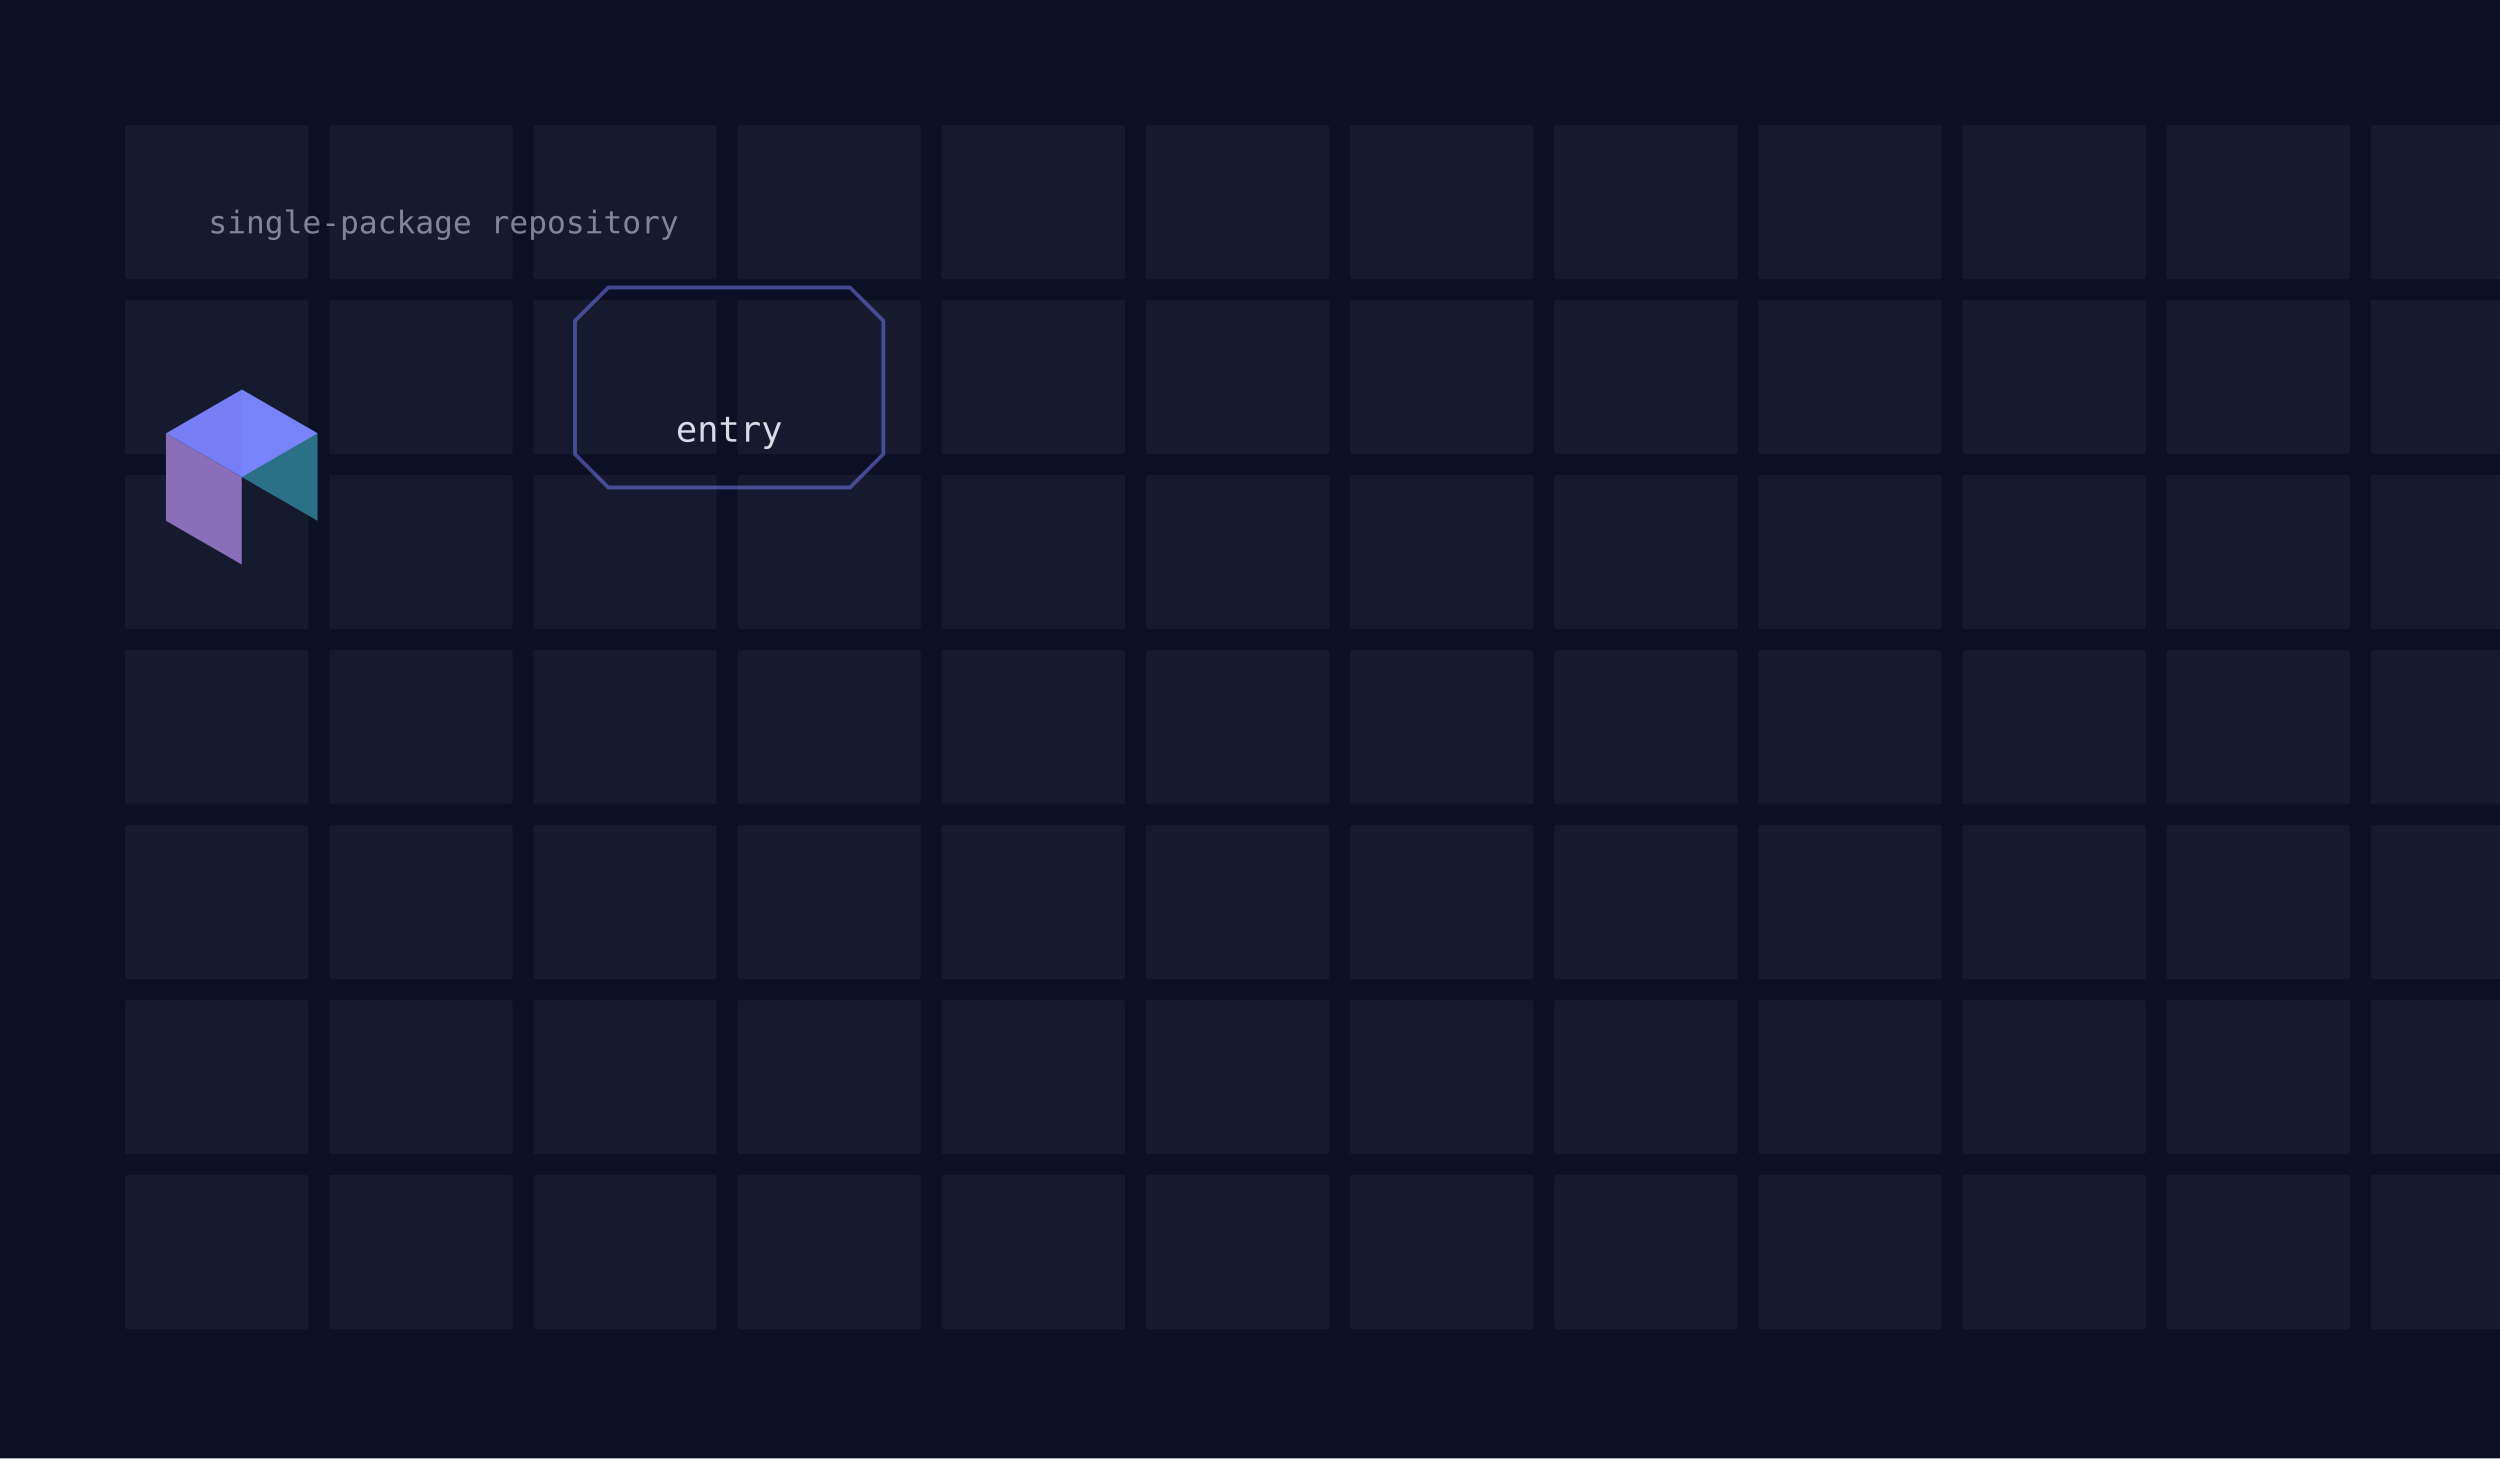
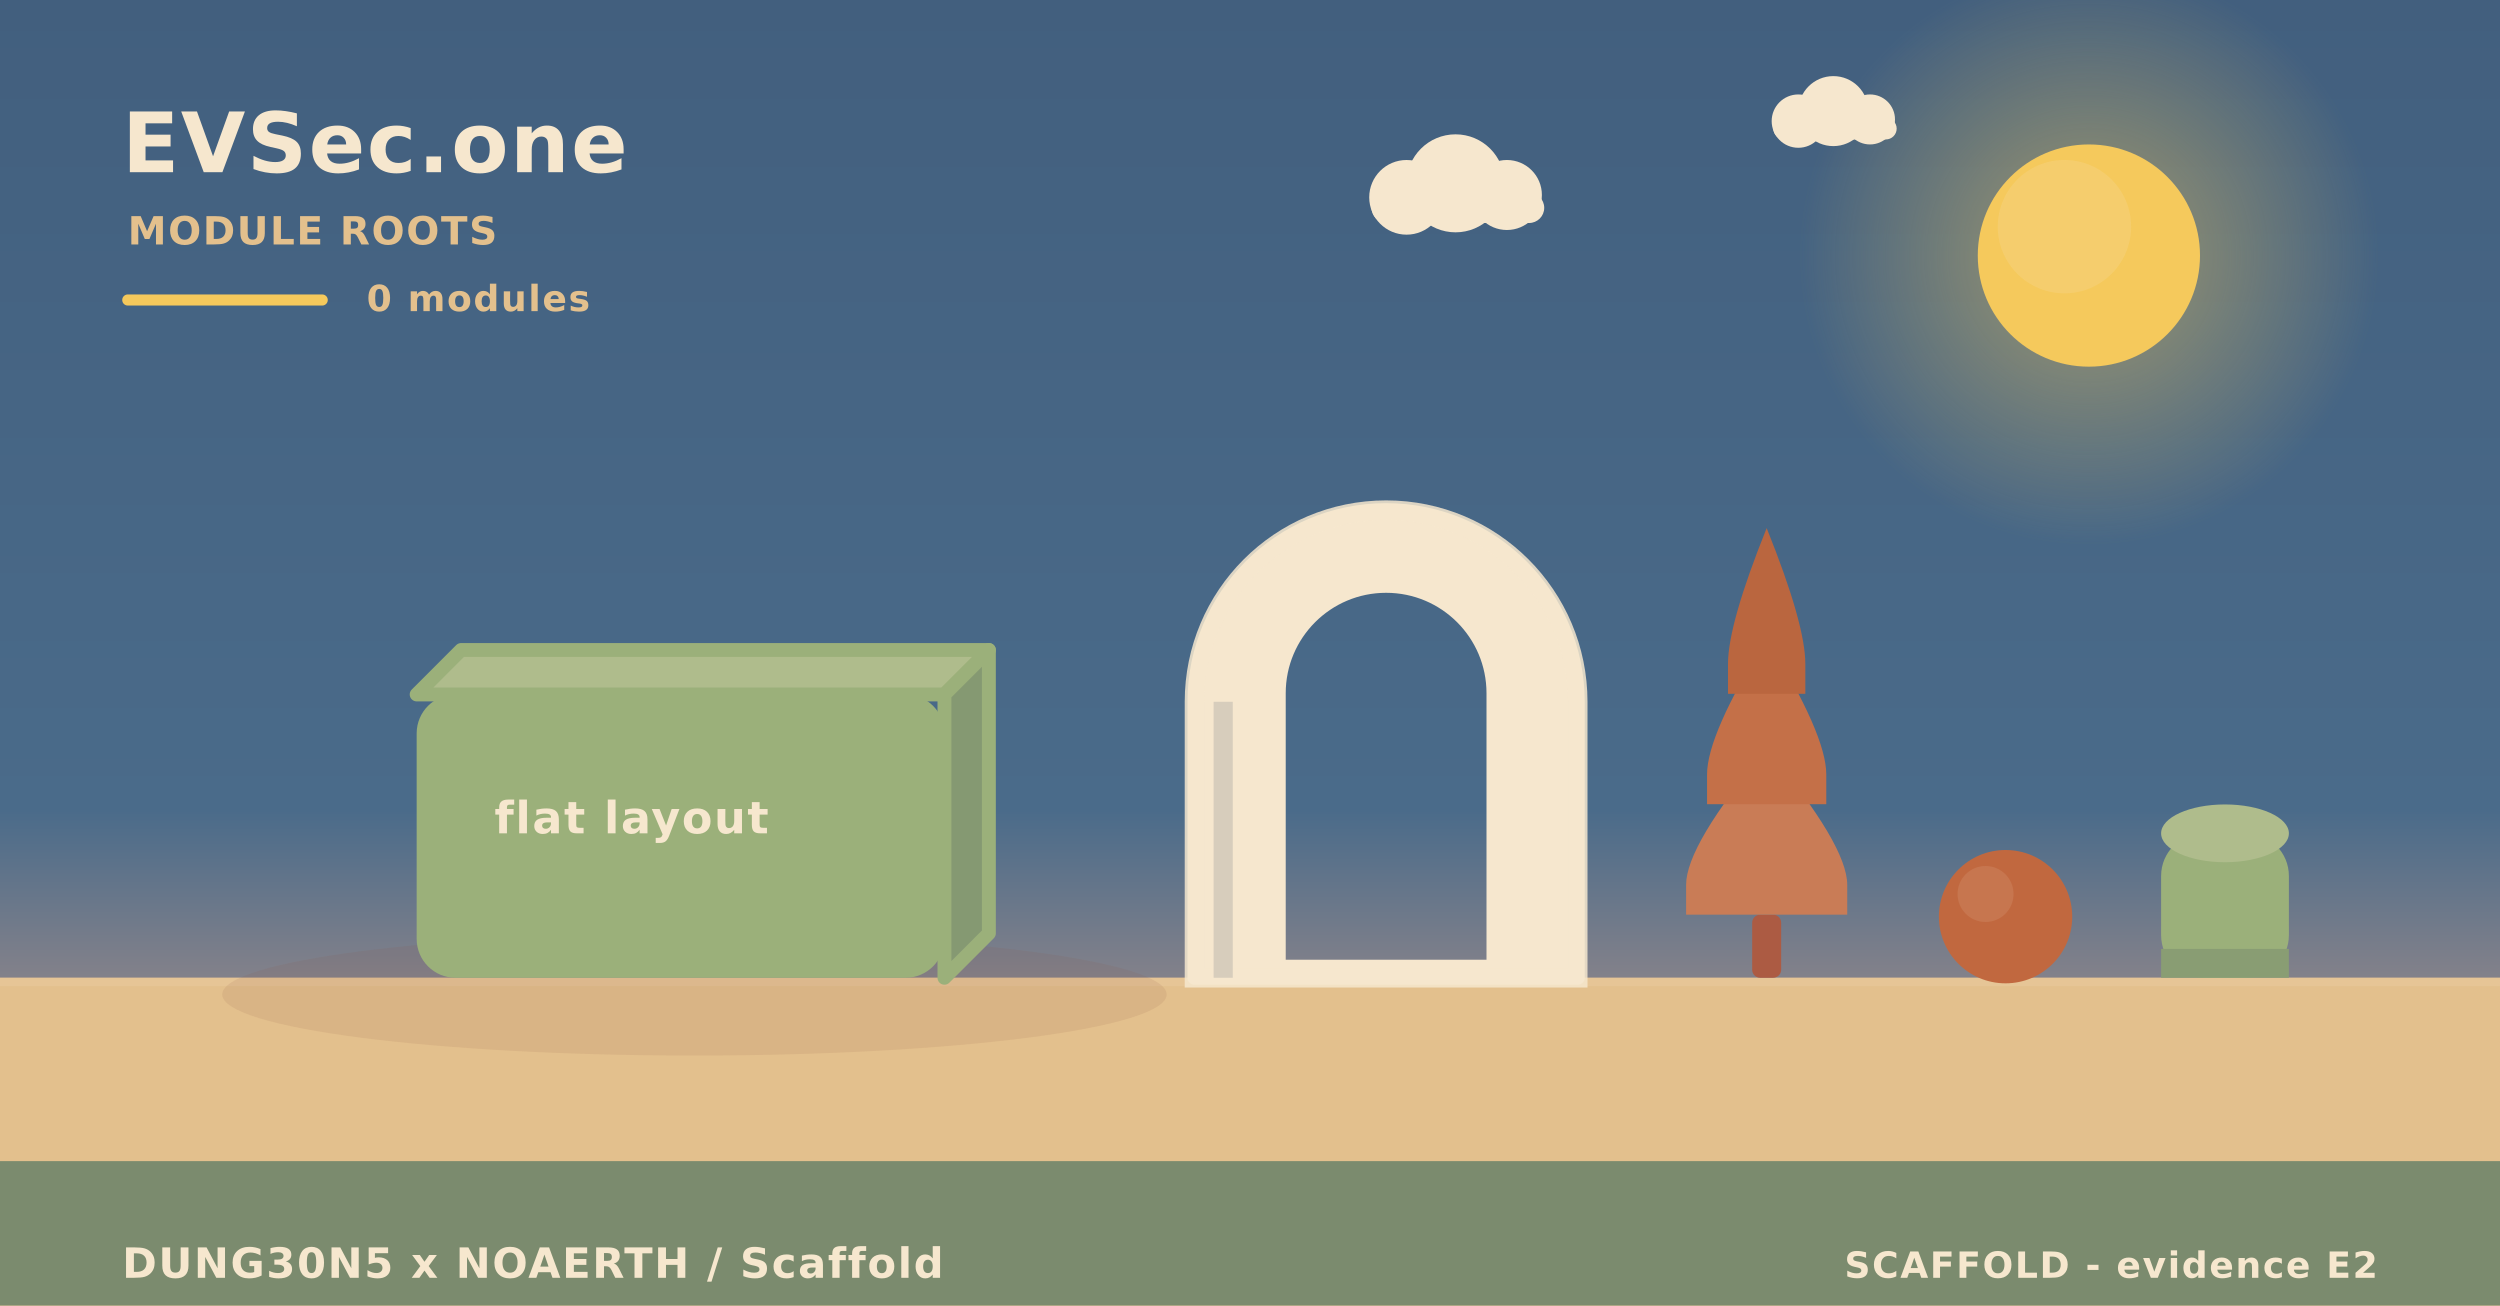
- <svg xmlns="http://www.w3.org/2000/svg" viewBox="0 0 1200 700" width="1200" height="700" role="img" aria-label="EVSec.one architecture">
-   <rect width="1200" height="700" fill="#0c1024" />
-   <defs>
-     <linearGradient id="ga" x1="0" y1="0" x2="1" y2="1">
-       <stop offset="0%" stop-color="#7c83ff" />
-       <stop offset="100%" stop-color="#b794f4" />
-     </linearGradient>
-   </defs>
-   <rect x="60.00" y="60.00" width="88.00" height="74.00" rx="1.20" fill="#eef0fb" opacity="0.05" />
-   <rect x="158.00" y="60.00" width="88.00" height="74.00" rx="1.20" fill="#eef0fb" opacity="0.05" />
-   <rect x="256.00" y="60.00" width="88.00" height="74.00" rx="1.20" fill="#eef0fb" opacity="0.05" />
-   <rect x="354.00" y="60.00" width="88.00" height="74.00" rx="1.20" fill="#eef0fb" opacity="0.05" />
-   <rect x="452.00" y="60.00" width="88.00" height="74.00" rx="1.20" fill="#eef0fb" opacity="0.05" />
-   <rect x="550.00" y="60.00" width="88.00" height="74.00" rx="1.20" fill="#eef0fb" opacity="0.05" />
-   <rect x="648.00" y="60.00" width="88.00" height="74.00" rx="1.20" fill="#eef0fb" opacity="0.05" />
-   <rect x="746.00" y="60.00" width="88.00" height="74.00" rx="1.20" fill="#eef0fb" opacity="0.05" />
-   <rect x="844.00" y="60.00" width="88.00" height="74.00" rx="1.20" fill="#eef0fb" opacity="0.05" />
-   <rect x="942.00" y="60.00" width="88.00" height="74.00" rx="1.20" fill="#eef0fb" opacity="0.05" />
-   <rect x="1040.00" y="60.00" width="88.00" height="74.00" rx="1.20" fill="#eef0fb" opacity="0.05" />
-   <rect x="1138.00" y="60.00" width="88.00" height="74.00" rx="1.20" fill="#eef0fb" opacity="0.05" />
-   <rect x="60.00" y="144.00" width="88.00" height="74.00" rx="1.20" fill="#eef0fb" opacity="0.05" />
-   <rect x="158.00" y="144.00" width="88.00" height="74.00" rx="1.20" fill="#eef0fb" opacity="0.05" />
-   <rect x="256.00" y="144.00" width="88.00" height="74.00" rx="1.20" fill="#eef0fb" opacity="0.05" />
-   <rect x="354.00" y="144.00" width="88.00" height="74.00" rx="1.20" fill="#eef0fb" opacity="0.05" />
-   <rect x="452.00" y="144.00" width="88.00" height="74.00" rx="1.20" fill="#eef0fb" opacity="0.05" />
-   <rect x="550.00" y="144.00" width="88.00" height="74.00" rx="1.20" fill="#eef0fb" opacity="0.05" />
-   <rect x="648.00" y="144.00" width="88.00" height="74.00" rx="1.20" fill="#eef0fb" opacity="0.05" />
-   <rect x="746.00" y="144.00" width="88.00" height="74.00" rx="1.20" fill="#eef0fb" opacity="0.05" />
-   <rect x="844.00" y="144.00" width="88.00" height="74.00" rx="1.20" fill="#eef0fb" opacity="0.05" />
-   <rect x="942.00" y="144.00" width="88.00" height="74.00" rx="1.20" fill="#eef0fb" opacity="0.05" />
-   <rect x="1040.00" y="144.00" width="88.00" height="74.00" rx="1.20" fill="#eef0fb" opacity="0.05" />
-   <rect x="1138.00" y="144.00" width="88.00" height="74.00" rx="1.20" fill="#eef0fb" opacity="0.05" />
-   <rect x="60.00" y="228.00" width="88.00" height="74.00" rx="1.20" fill="#eef0fb" opacity="0.05" />
-   <rect x="158.00" y="228.00" width="88.00" height="74.00" rx="1.20" fill="#eef0fb" opacity="0.05" />
-   <rect x="256.00" y="228.00" width="88.00" height="74.00" rx="1.20" fill="#eef0fb" opacity="0.05" />
-   <rect x="354.00" y="228.00" width="88.00" height="74.00" rx="1.20" fill="#eef0fb" opacity="0.05" />
-   <rect x="452.00" y="228.00" width="88.00" height="74.00" rx="1.20" fill="#eef0fb" opacity="0.05" />
-   <rect x="550.00" y="228.00" width="88.00" height="74.00" rx="1.20" fill="#eef0fb" opacity="0.05" />
-   <rect x="648.00" y="228.00" width="88.00" height="74.00" rx="1.20" fill="#eef0fb" opacity="0.05" />
-   <rect x="746.00" y="228.00" width="88.00" height="74.00" rx="1.20" fill="#eef0fb" opacity="0.05" />
-   <rect x="844.00" y="228.00" width="88.00" height="74.00" rx="1.20" fill="#eef0fb" opacity="0.05" />
-   <rect x="942.00" y="228.00" width="88.00" height="74.00" rx="1.20" fill="#eef0fb" opacity="0.05" />
-   <rect x="1040.00" y="228.00" width="88.00" height="74.00" rx="1.20" fill="#eef0fb" opacity="0.05" />
-   <rect x="1138.00" y="228.00" width="88.00" height="74.00" rx="1.20" fill="#eef0fb" opacity="0.05" />
-   <rect x="60.00" y="312.00" width="88.00" height="74.00" rx="1.20" fill="#eef0fb" opacity="0.05" />
-   <rect x="158.00" y="312.00" width="88.00" height="74.00" rx="1.20" fill="#eef0fb" opacity="0.05" />
-   <rect x="256.00" y="312.00" width="88.00" height="74.00" rx="1.20" fill="#eef0fb" opacity="0.05" />
-   <rect x="354.00" y="312.00" width="88.00" height="74.00" rx="1.20" fill="#eef0fb" opacity="0.05" />
-   <rect x="452.00" y="312.00" width="88.00" height="74.00" rx="1.20" fill="#eef0fb" opacity="0.05" />
-   <rect x="550.00" y="312.00" width="88.00" height="74.00" rx="1.20" fill="#eef0fb" opacity="0.05" />
-   <rect x="648.00" y="312.00" width="88.00" height="74.00" rx="1.20" fill="#eef0fb" opacity="0.05" />
-   <rect x="746.00" y="312.00" width="88.00" height="74.00" rx="1.20" fill="#eef0fb" opacity="0.05" />
-   <rect x="844.00" y="312.00" width="88.00" height="74.00" rx="1.20" fill="#eef0fb" opacity="0.05" />
-   <rect x="942.00" y="312.00" width="88.00" height="74.00" rx="1.20" fill="#eef0fb" opacity="0.05" />
-   <rect x="1040.00" y="312.00" width="88.00" height="74.00" rx="1.20" fill="#eef0fb" opacity="0.05" />
-   <rect x="1138.00" y="312.00" width="88.00" height="74.00" rx="1.20" fill="#eef0fb" opacity="0.05" />
-   <rect x="60.00" y="396.00" width="88.00" height="74.00" rx="1.20" fill="#eef0fb" opacity="0.05" />
-   <rect x="158.00" y="396.00" width="88.00" height="74.00" rx="1.20" fill="#eef0fb" opacity="0.05" />
-   <rect x="256.00" y="396.00" width="88.00" height="74.00" rx="1.20" fill="#eef0fb" opacity="0.05" />
-   <rect x="354.00" y="396.00" width="88.00" height="74.00" rx="1.20" fill="#eef0fb" opacity="0.05" />
-   <rect x="452.00" y="396.00" width="88.00" height="74.00" rx="1.20" fill="#eef0fb" opacity="0.05" />
-   <rect x="550.00" y="396.00" width="88.00" height="74.00" rx="1.20" fill="#eef0fb" opacity="0.05" />
-   <rect x="648.00" y="396.00" width="88.00" height="74.00" rx="1.20" fill="#eef0fb" opacity="0.05" />
-   <rect x="746.00" y="396.00" width="88.00" height="74.00" rx="1.20" fill="#eef0fb" opacity="0.05" />
-   <rect x="844.00" y="396.00" width="88.00" height="74.00" rx="1.20" fill="#eef0fb" opacity="0.05" />
-   <rect x="942.00" y="396.00" width="88.00" height="74.00" rx="1.20" fill="#eef0fb" opacity="0.05" />
-   <rect x="1040.00" y="396.00" width="88.00" height="74.00" rx="1.20" fill="#eef0fb" opacity="0.05" />
-   <rect x="1138.00" y="396.00" width="88.00" height="74.00" rx="1.20" fill="#eef0fb" opacity="0.05" />
-   <rect x="60.00" y="480.00" width="88.00" height="74.00" rx="1.20" fill="#eef0fb" opacity="0.05" />
-   <rect x="158.00" y="480.00" width="88.00" height="74.00" rx="1.20" fill="#eef0fb" opacity="0.05" />
-   <rect x="256.00" y="480.00" width="88.00" height="74.00" rx="1.20" fill="#eef0fb" opacity="0.05" />
-   <rect x="354.00" y="480.00" width="88.00" height="74.00" rx="1.20" fill="#eef0fb" opacity="0.05" />
-   <rect x="452.00" y="480.00" width="88.00" height="74.00" rx="1.20" fill="#eef0fb" opacity="0.05" />
-   <rect x="550.00" y="480.00" width="88.00" height="74.00" rx="1.20" fill="#eef0fb" opacity="0.05" />
-   <rect x="648.00" y="480.00" width="88.00" height="74.00" rx="1.20" fill="#eef0fb" opacity="0.05" />
-   <rect x="746.00" y="480.00" width="88.00" height="74.00" rx="1.20" fill="#eef0fb" opacity="0.05" />
-   <rect x="844.00" y="480.00" width="88.00" height="74.00" rx="1.20" fill="#eef0fb" opacity="0.05" />
-   <rect x="942.00" y="480.00" width="88.00" height="74.00" rx="1.20" fill="#eef0fb" opacity="0.05" />
-   <rect x="1040.00" y="480.00" width="88.00" height="74.00" rx="1.20" fill="#eef0fb" opacity="0.05" />
-   <rect x="1138.00" y="480.00" width="88.00" height="74.00" rx="1.20" fill="#eef0fb" opacity="0.05" />
-   <rect x="60.00" y="564.00" width="88.00" height="74.00" rx="1.20" fill="#eef0fb" opacity="0.05" />
-   <rect x="158.00" y="564.00" width="88.00" height="74.00" rx="1.20" fill="#eef0fb" opacity="0.05" />
-   <rect x="256.00" y="564.00" width="88.00" height="74.00" rx="1.20" fill="#eef0fb" opacity="0.05" />
-   <rect x="354.00" y="564.00" width="88.00" height="74.00" rx="1.20" fill="#eef0fb" opacity="0.05" />
-   <rect x="452.00" y="564.00" width="88.00" height="74.00" rx="1.20" fill="#eef0fb" opacity="0.05" />
-   <rect x="550.00" y="564.00" width="88.00" height="74.00" rx="1.20" fill="#eef0fb" opacity="0.05" />
-   <rect x="648.00" y="564.00" width="88.00" height="74.00" rx="1.20" fill="#eef0fb" opacity="0.05" />
-   <rect x="746.00" y="564.00" width="88.00" height="74.00" rx="1.20" fill="#eef0fb" opacity="0.05" />
-   <rect x="844.00" y="564.00" width="88.00" height="74.00" rx="1.20" fill="#eef0fb" opacity="0.05" />
-   <rect x="942.00" y="564.00" width="88.00" height="74.00" rx="1.20" fill="#eef0fb" opacity="0.05" />
-   <rect x="1040.00" y="564.00" width="88.00" height="74.00" rx="1.20" fill="#eef0fb" opacity="0.05" />
-   <rect x="1138.00" y="564.00" width="88.00" height="74.00" rx="1.20" fill="#eef0fb" opacity="0.05" />
-   <path d="M292.00,138.00 H408.00 L424.00,154.00 V218.00 L408.00,234.00 H292.00 L276.00,218.00 V154.00 Z" fill="none" stroke="rgba(124,131,255,0.550)" stroke-width="1.80" opacity="0.90" />
-   <polygon points="116.05,229.00 152.42,250.00 152.42,208.00 116.05,187.00" fill="#2c758b" opacity="0.95" />
-   <polygon points="79.67,250.00 116.05,271.00 116.05,229.00 79.67,208.00" fill="#8f73be" opacity="0.95" />
-   <polygon points="116.05,187.00 152.42,208.00 116.05,229.00 79.67,208.00" fill="#7c83ff" opacity="0.95" />
-   <text x="350" y="212" font-family="ui-monospace,Menlo,monospace" font-size="17" fill="rgba(238,240,251,0.900)" text-anchor="middle">entry</text>
-   <text x="100" y="112" font-family="ui-monospace,Menlo,monospace" font-size="15" fill="rgba(238,240,251,0.500)">single-package repository</text>
+ <svg xmlns="http://www.w3.org/2000/svg" width="900" height="470" viewBox="0 0 900 470" role="img" aria-label="EVSec.one - how it is built">
+   <linearGradient id="skya" x1="0" y1="0" x2="0" y2="1">
+     <stop offset="0" stop-color="#425f7e" />
+     <stop offset="0.62" stop-color="#4a6b8a" />
+     <stop offset="1" stop-color="#f3ad8a" />
+   </linearGradient>
+   <rect width="900" height="470" fill="url(#skya)" />
+   <radialGradient id="suna">
+     <stop offset="0.35" stop-color="#f5c95c" stop-opacity="0.34" />
+     <stop offset="1" stop-color="#f5c95c" stop-opacity="0" />
+   </radialGradient>
+   <circle cx="752" cy="92" r="104" fill="url(#suna)" />
+   <circle cx="752" cy="92" r="40" fill="#f5c95c" />
+   <circle cx="743.2" cy="81.6" r="24" fill="#f5d27e" opacity="0.5" />
+   <g>
+     <circle cx="524" cy="66" r="17.64" fill="#f6e7ce" />
+     <circle cx="506.36" cy="71.04" r="13.44" fill="#f6e7ce" />
+     <circle cx="542.48" cy="70.2" r="12.6" fill="#f6e7ce" />
+     <rect x="493.76" y="69.36" width="62.16" height="10.92" rx="5.46" fill="#f6e7ce" />
+   </g>
+   <g>
+     <circle cx="660" cy="40" r="12.6" fill="#f6e7ce" />
+     <circle cx="647.4" cy="43.6" r="9.6" fill="#f6e7ce" />
+     <circle cx="673.2" cy="43" r="9" fill="#f6e7ce" />
+     <rect x="638.4" y="42.4" width="44.4" height="7.8" rx="3.9" fill="#f6e7ce" />
+   </g>
+   <rect x="0" y="352" width="900" height="118" fill="#e3c08d" />
+   <rect x="0" y="352" width="900" height="3" fill="#e6c596" />
+   <text x="44" y="62" font-family="Verdana,DejaVu Sans,sans-serif" font-size="30" font-weight="700" letter-spacing="0.6" fill="#f6e7ce" text-anchor="start">EVSec.one</text>
+   <text x="46" y="88" font-family="Verdana,DejaVu Sans,sans-serif" font-size="14" font-weight="700" letter-spacing="0.6" fill="#e3c08d" text-anchor="start">MODULE ROOTS</text>
+   <rect x="44" y="106" width="74" height="4" rx="2" fill="#f5c95c" />
+   <text x="132" y="112" font-family="Verdana,DejaVu Sans,sans-serif" font-size="13" font-weight="700" letter-spacing="0.6" fill="#e3c08d" text-anchor="start">0 modules</text>
+   <ellipse cx="250" cy="358" rx="170" ry="22" fill="rgba(138,90,68,0.11)" />
+   <path d="M150,250 L340,250 L356,234 L166,234 Z" fill="#afbc8c" stroke="#9bb07a" stroke-width="5" stroke-linejoin="round" />
+   <path d="M340,250 L356,234 L356,336 L340,352 Z" fill="#859972" stroke="#9bb07a" stroke-width="5" stroke-linejoin="round" />
+   <rect x="150" y="250" width="190" height="102" rx="14" fill="#9bb07a" />
+   <text x="178" y="300" font-family="Verdana,DejaVu Sans,sans-serif" font-size="16" font-weight="700" letter-spacing="0.6" fill="#f6e7ce" text-anchor="start">flat layout</text>
+   <path d="M430,352 L430,252.64 A69,69 0 0 1 568,252.64 L568,352 Z M460.36,348 L460.36,249.55 A38.64,38.64 0 0 1 537.64,249.55 L537.64,348 Z" fill="#f6e7ce" fill-rule="evenodd" stroke="#f6e7ce" stroke-width="5" stroke-linejoin="round" />
+   <path d="M430,352 L430,252.64 A69,69 0 0 1 568,252.64 L568,352 Z" fill="none" stroke="#f6e7ce" stroke-width="7" stroke-linecap="round" opacity="0.85" />
+   <rect x="436.9" y="252.64" width="6.9" height="99.36" fill="#d7cdbc" />
+   <rect x="630.78" y="329.28" width="10.44" height="22.72" rx="2.9" fill="#ac5b43" />
+   <path d="M636,269.64 Q607,304.23 607,318.54 Q607,329.28 607,329.28 L665,329.28 Q665,329.28 665,318.54 Q665,304.23 636,269.64 Z" fill="#c97c56" />
+   <path d="M636,229.88 Q614.54,264.47 614.54,278.78 Q614.54,289.52 614.54,289.52 L657.46,289.52 Q657.46,289.52 657.46,278.78 Q657.46,264.47 636,229.88 Z" fill="#c47048" />
+   <path d="M636,190.12 Q622.08,224.71 622.08,239.02 Q622.08,249.76 622.08,249.76 L649.92,249.76 Q649.92,249.76 649.92,239.02 Q649.92,224.71 636,190.12 Z" fill="#ba663f" />
+   <circle cx="722" cy="330" r="24" fill="#c1683f" />
+   <circle cx="714.8" cy="321.84" r="10.08" fill="#cc815c" opacity="0.55" />
+   <rect x="778" y="300" width="46" height="52" rx="15.33" fill="#9bb07a" />
+   <ellipse cx="801" cy="300" rx="23" ry="10.4" fill="#afbc8c" />
+   <rect x="778" y="341.6" width="46" height="10.4" fill="#899d73" />
+   <rect x="0" y="418" width="900" height="52" rx="0" fill="#75886c" opacity="0.94" />
+   <text x="44" y="460" font-family="Verdana,DejaVu Sans,sans-serif" font-size="15" font-weight="700" letter-spacing="0.6" fill="#f6e7ce" text-anchor="start">DUNG30N5 x NOAERTH  /  Scaffold</text>
+   <text x="856" y="460" font-family="Verdana,DejaVu Sans,sans-serif" font-size="13" font-weight="700" letter-spacing="0.6" fill="#f6e7ce" text-anchor="end">SCAFFOLD  -  evidence E2</text>
</svg>
